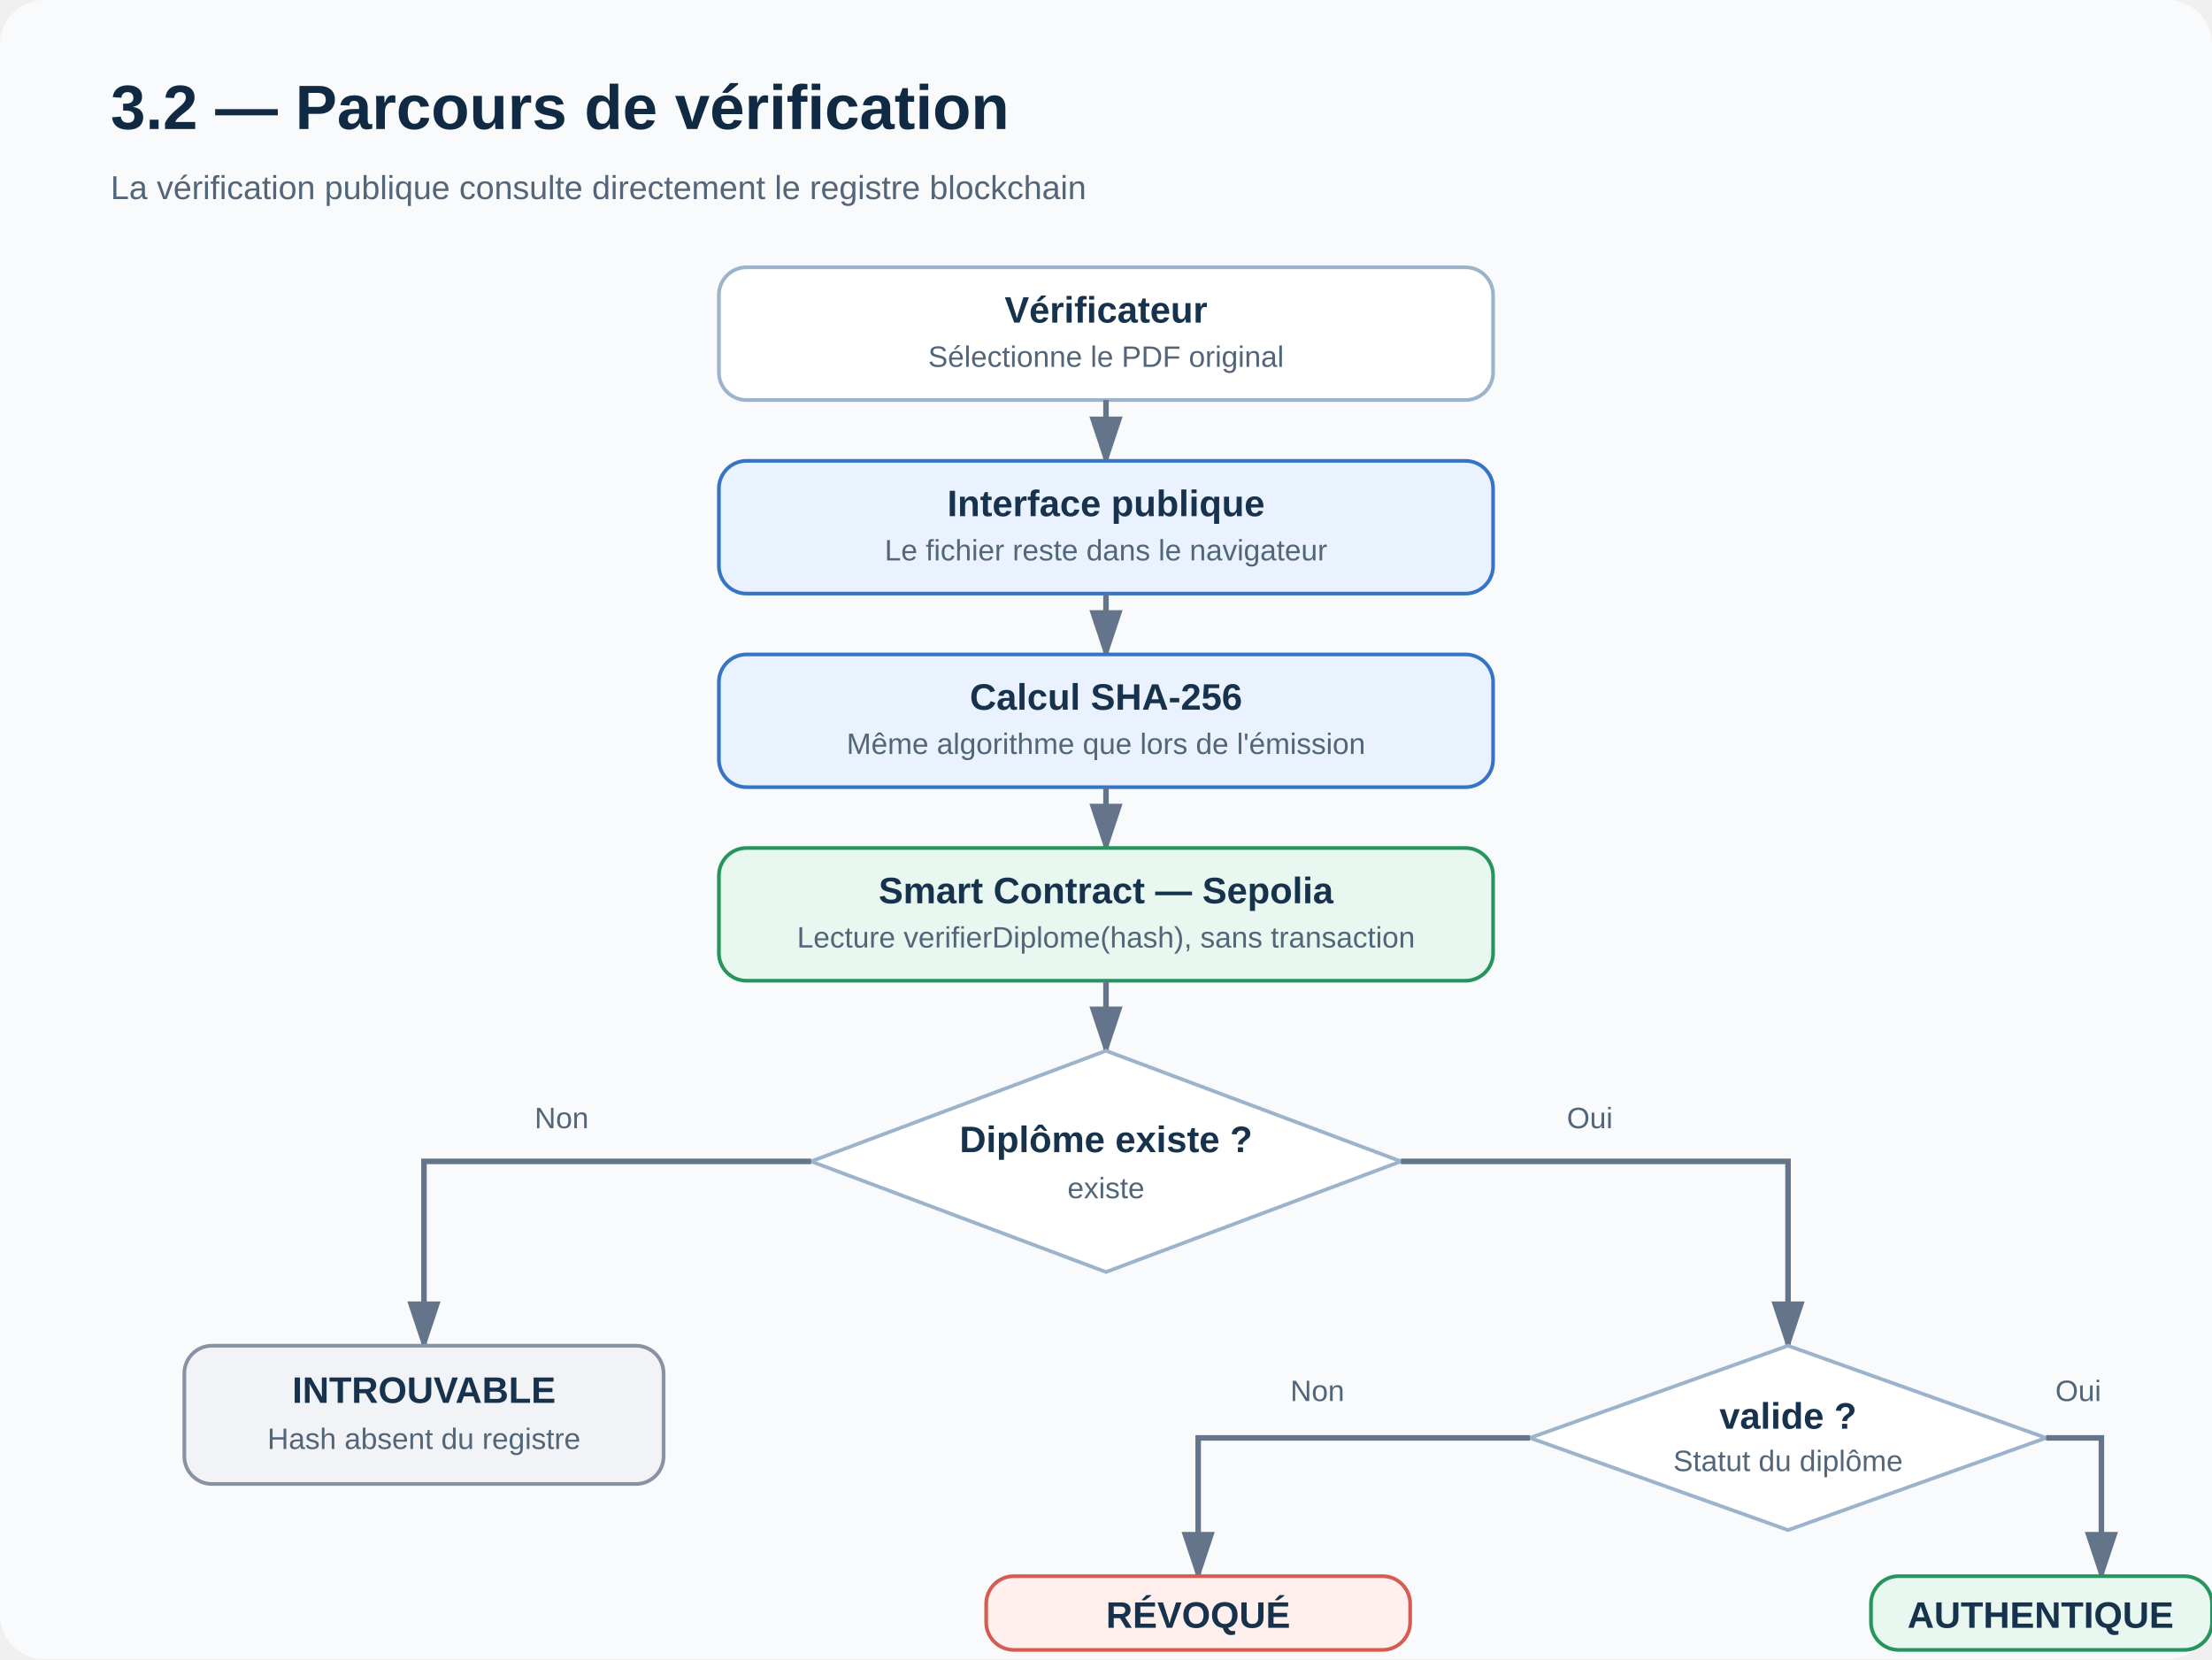
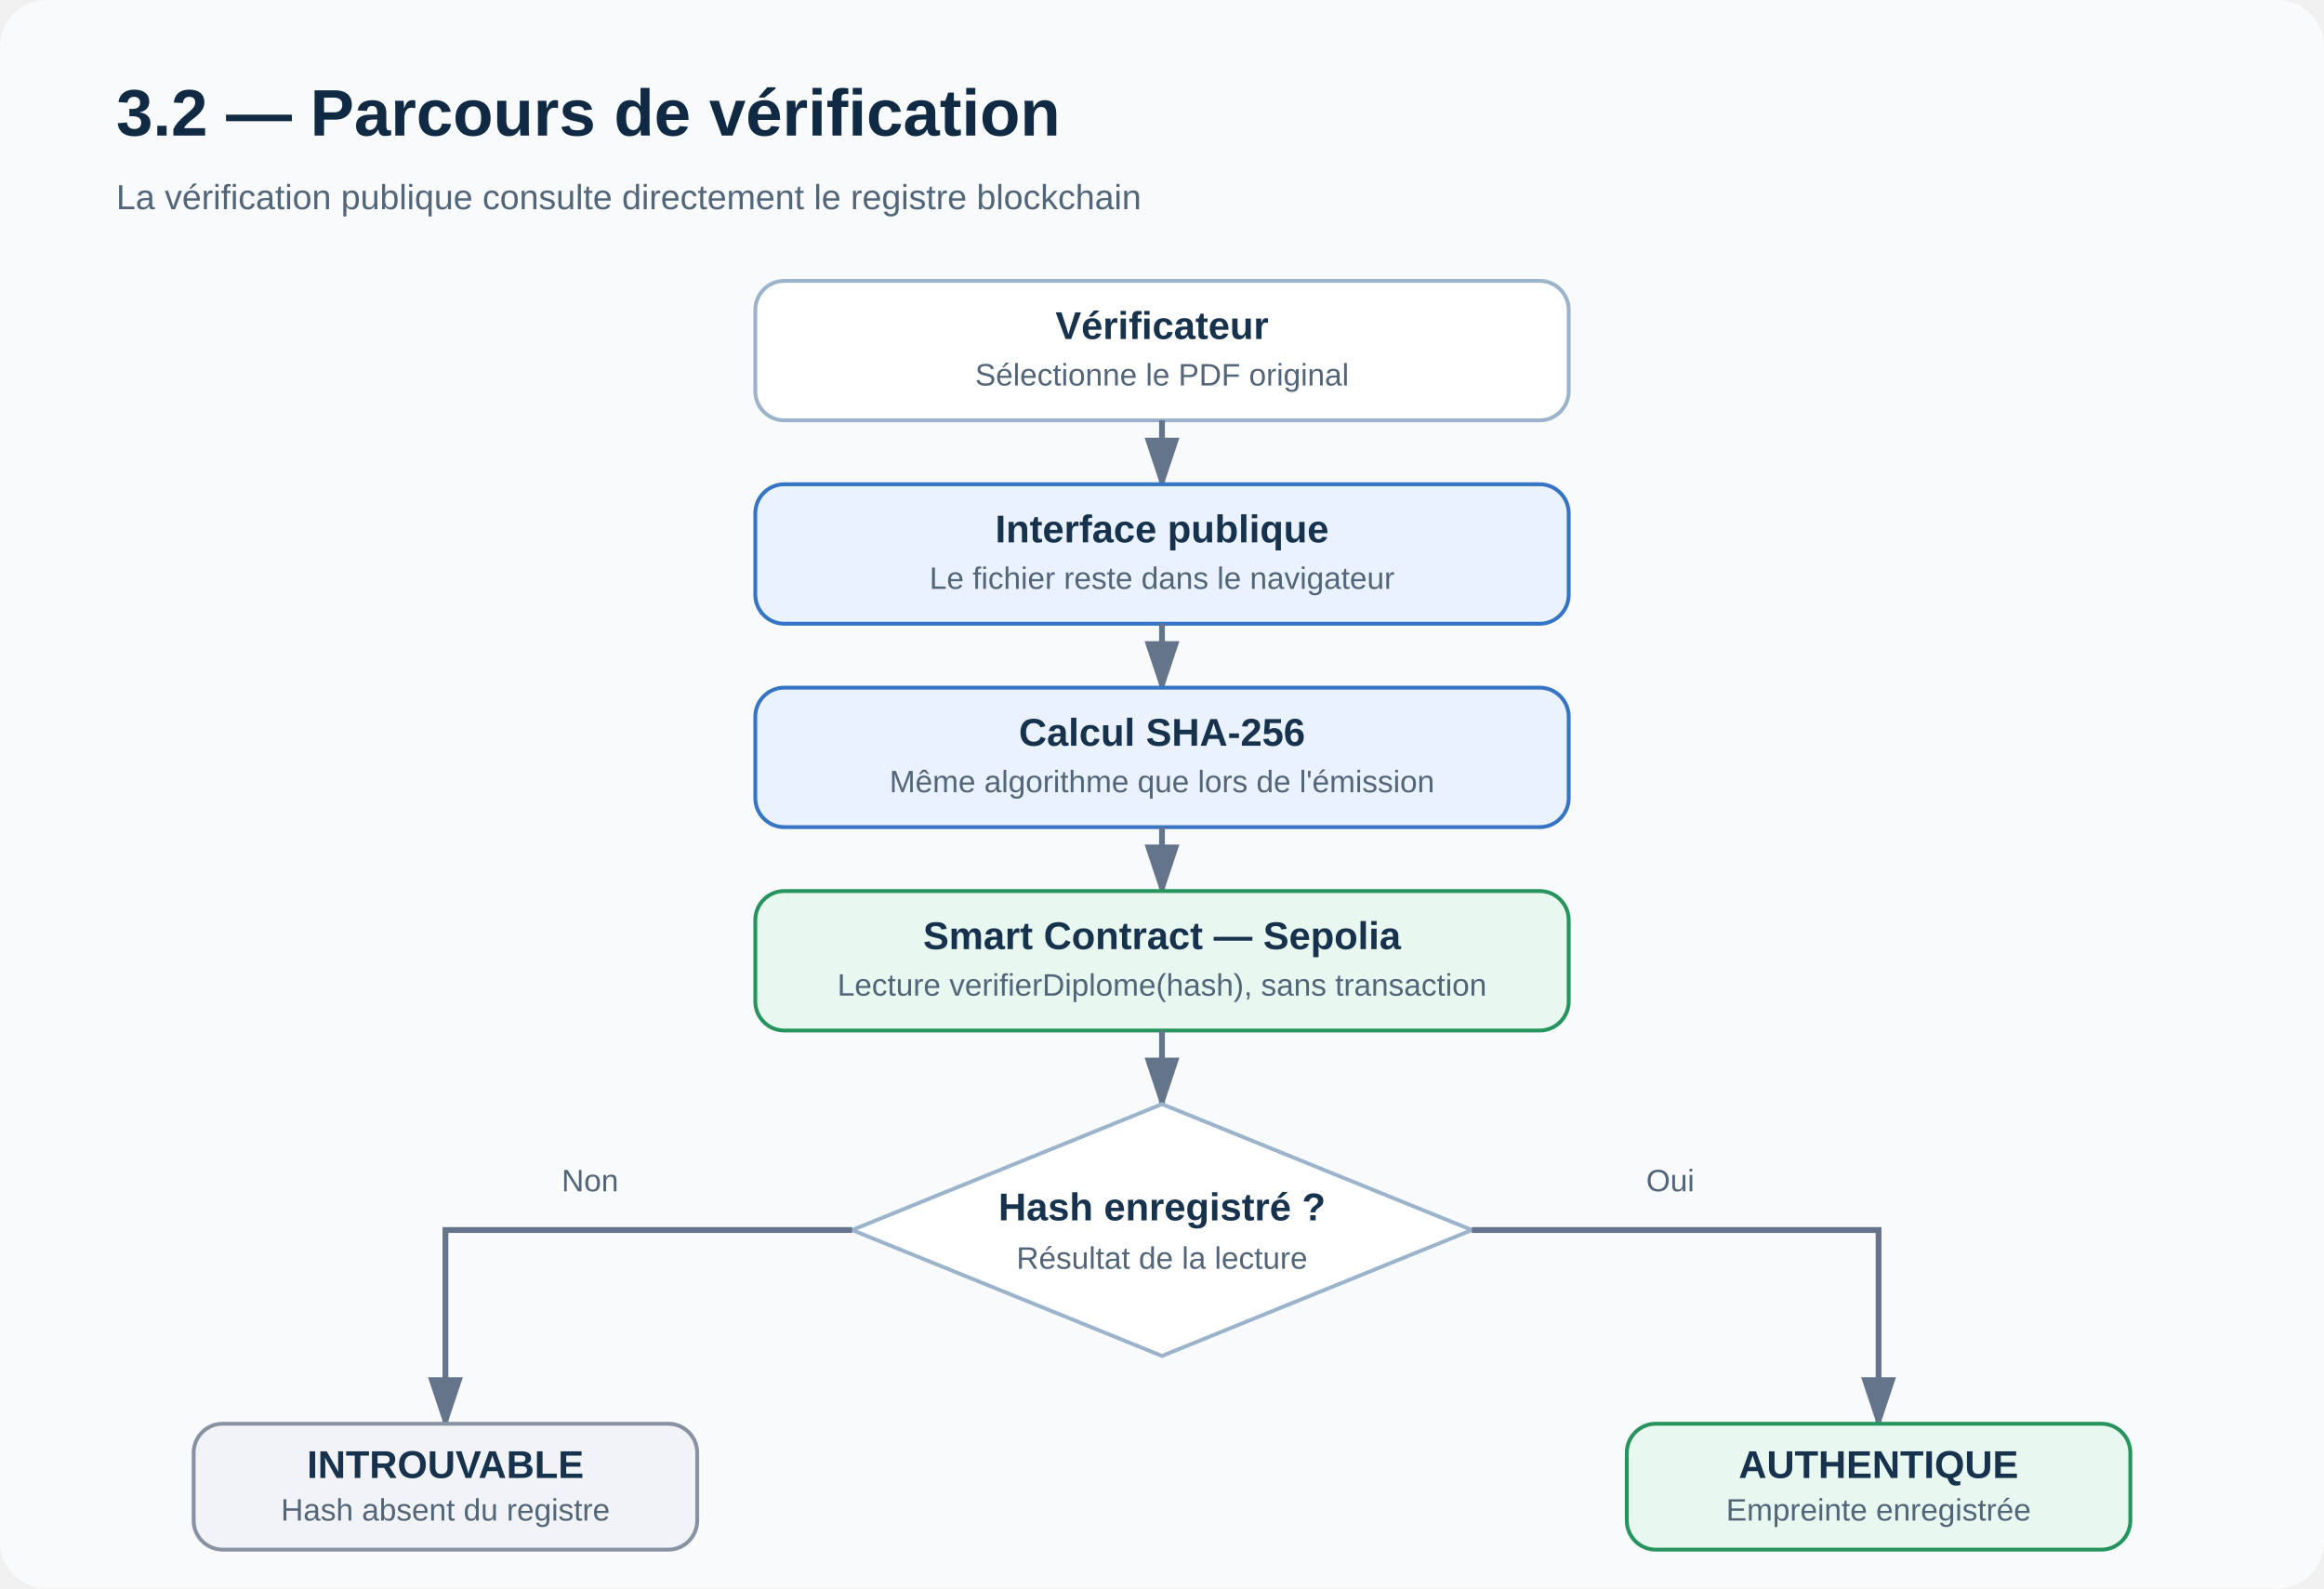
- <svg xmlns="http://www.w3.org/2000/svg" width="1200" height="900" viewBox="0 0 1200 900" role="img" aria-labelledby="title desc">
+ <svg xmlns="http://www.w3.org/2000/svg" width="1200" height="820" viewBox="0 0 1200 820" role="img" aria-labelledby="title desc">
  <defs>
    <marker id="arr" markerWidth="10" markerHeight="10" refX="8" refY="3" orient="auto">
      <path d="M0 0 L9 3 L0 6 Z" fill="#64748b" />
    </marker>
    <style>
- .bg{fill:#f8fafc}.title{font:700 34px Arial;fill:#102a43}.sub{font:18px Arial;fill:#526579}.node{fill:#fff;stroke:#9bb4cc;stroke-width:2;rx:15}.blue{fill:#eaf2ff;stroke:#3675c5}.green{fill:#e8f7ef;stroke:#26945d}.red{fill:#fff0ed;stroke:#d65b50}.gray{fill:#f1f3f6;stroke:#8793a3}.txt{font:700 20px Arial;fill:#17324d;text-anchor:middle}.small{font:16px Arial;fill:#526579;text-anchor:middle}.line{stroke:#64748b;stroke-width:3;fill:none;marker-end:url(#arr)}.tag{font:16px Arial;fill:#526579}
+ .bg{fill:#f8fafc}.title{font:700 34px Arial;fill:#102a43}.sub{font:18px Arial;fill:#526579}
+ .node{fill:#fff;stroke:#9bb4cc;stroke-width:2;rx:15}.blue{fill:#eaf2ff;stroke:#3675c5}.green{fill:#e8f7ef;stroke:#26945d}.gray{fill:#f1f3f6;stroke:#8793a3}
+ .txt{font:700 20px Arial;fill:#17324d;text-anchor:middle}.small{font:16px Arial;fill:#526579;text-anchor:middle}
+ .line{stroke:#64748b;stroke-width:3;fill:none;marker-end:url(#arr)}.tag{font:16px Arial;fill:#526579}
</style>
  </defs>
-   <rect class="bg" width="1200" height="900" rx="24" />
+   <rect class="bg" width="1200" height="820" rx="24" />
  <text class="title" x="60" y="70">3.2 — Parcours de vérification</text>
  <text class="sub" x="60" y="108">La vérification publique consulte directement le registre blockchain</text>
  <rect class="node" x="390" y="145" width="420" height="72" />
  <text class="txt" x="600" y="175">Vérificateur</text>
  <text class="small" x="600" y="199">Sélectionne le PDF original</text>
  <path class="line" d="M600 217 V250" />
  <rect class="node blue" x="390" y="250" width="420" height="72" />
  <text class="txt" x="600" y="280">Interface publique</text>
  <text class="small" x="600" y="304">Le fichier reste dans le navigateur</text>
  <path class="line" d="M600 322 V355" />
  <rect class="node blue" x="390" y="355" width="420" height="72" />
  <text class="txt" x="600" y="385">Calcul SHA-256</text>
  <text class="small" x="600" y="409">Même algorithme que lors de l'émission</text>
  <path class="line" d="M600 427 V460" />
  <rect class="node green" x="390" y="460" width="420" height="72" />
  <text class="txt" x="600" y="490">Smart Contract — Sepolia</text>
  <text class="small" x="600" y="514">Lecture verifierDiplome(hash), sans transaction</text>
  <path class="line" d="M600 532 V570" />
-   <polygon points="600,570 760,630 600,690 440,630" fill="#fff" stroke="#9bb4cc" stroke-width="2" />
-   <text class="txt" x="600" y="625">Diplôme existe ?</text>
-   <text class="small" x="600" y="650">existe</text>
-   <path class="line" d="M440 630 H230 V730" />
-   <text class="tag" x="290" y="612">Non</text>
-   <rect class="node gray" x="100" y="730" width="260" height="75" />
-   <text class="txt" x="230" y="761">INTROUVABLE</text>
-   <text class="small" x="230" y="786">Hash absent du registre</text>
-   <path class="line" d="M760 630 H970 V730" />
-   <text class="tag" x="850" y="612">Oui</text>
-   <polygon points="970,730 1110,780 970,830 830,780" fill="#fff" stroke="#9bb4cc" stroke-width="2" />
-   <text class="txt" x="970" y="775">valide ?</text>
-   <text class="small" x="970" y="798">Statut du diplôme</text>
-   <path class="line" d="M830 780 H650 V855" />
-   <text class="tag" x="700" y="760">Non</text>
-   <path class="line" d="M1110 780 H1140 V855" />
-   <text class="tag" x="1115" y="760">Oui</text>
-   <rect class="node red" x="535" y="855" width="230" height="40" />
-   <text class="txt" x="650" y="883">RÉVOQUÉ</text>
-   <rect class="node green" x="1015" y="855" width="185" height="40" />
-   <text class="txt" x="1107" y="883">AUTHENTIQUE</text>
+   <polygon points="600,570 760,635 600,700 440,635" fill="#fff" stroke="#9bb4cc" stroke-width="2" />
+   <text class="txt" x="600" y="630">Hash enregistré ?</text>
+   <text class="small" x="600" y="655">Résultat de la lecture</text>
+   <path class="line" d="M440 635 H230 V735" />
+   <text class="tag" x="290" y="615">Non</text>
+   <rect class="node gray" x="100" y="735" width="260" height="65" />
+   <text class="txt" x="230" y="763">INTROUVABLE</text>
+   <text class="small" x="230" y="785">Hash absent du registre</text>
+   <path class="line" d="M760 635 H970 V735" />
+   <text class="tag" x="850" y="615">Oui</text>
+   <rect class="node green" x="840" y="735" width="260" height="65" />
+   <text class="txt" x="970" y="763">AUTHENTIQUE</text>
+   <text class="small" x="970" y="785">Empreinte enregistrée</text>
</svg>
